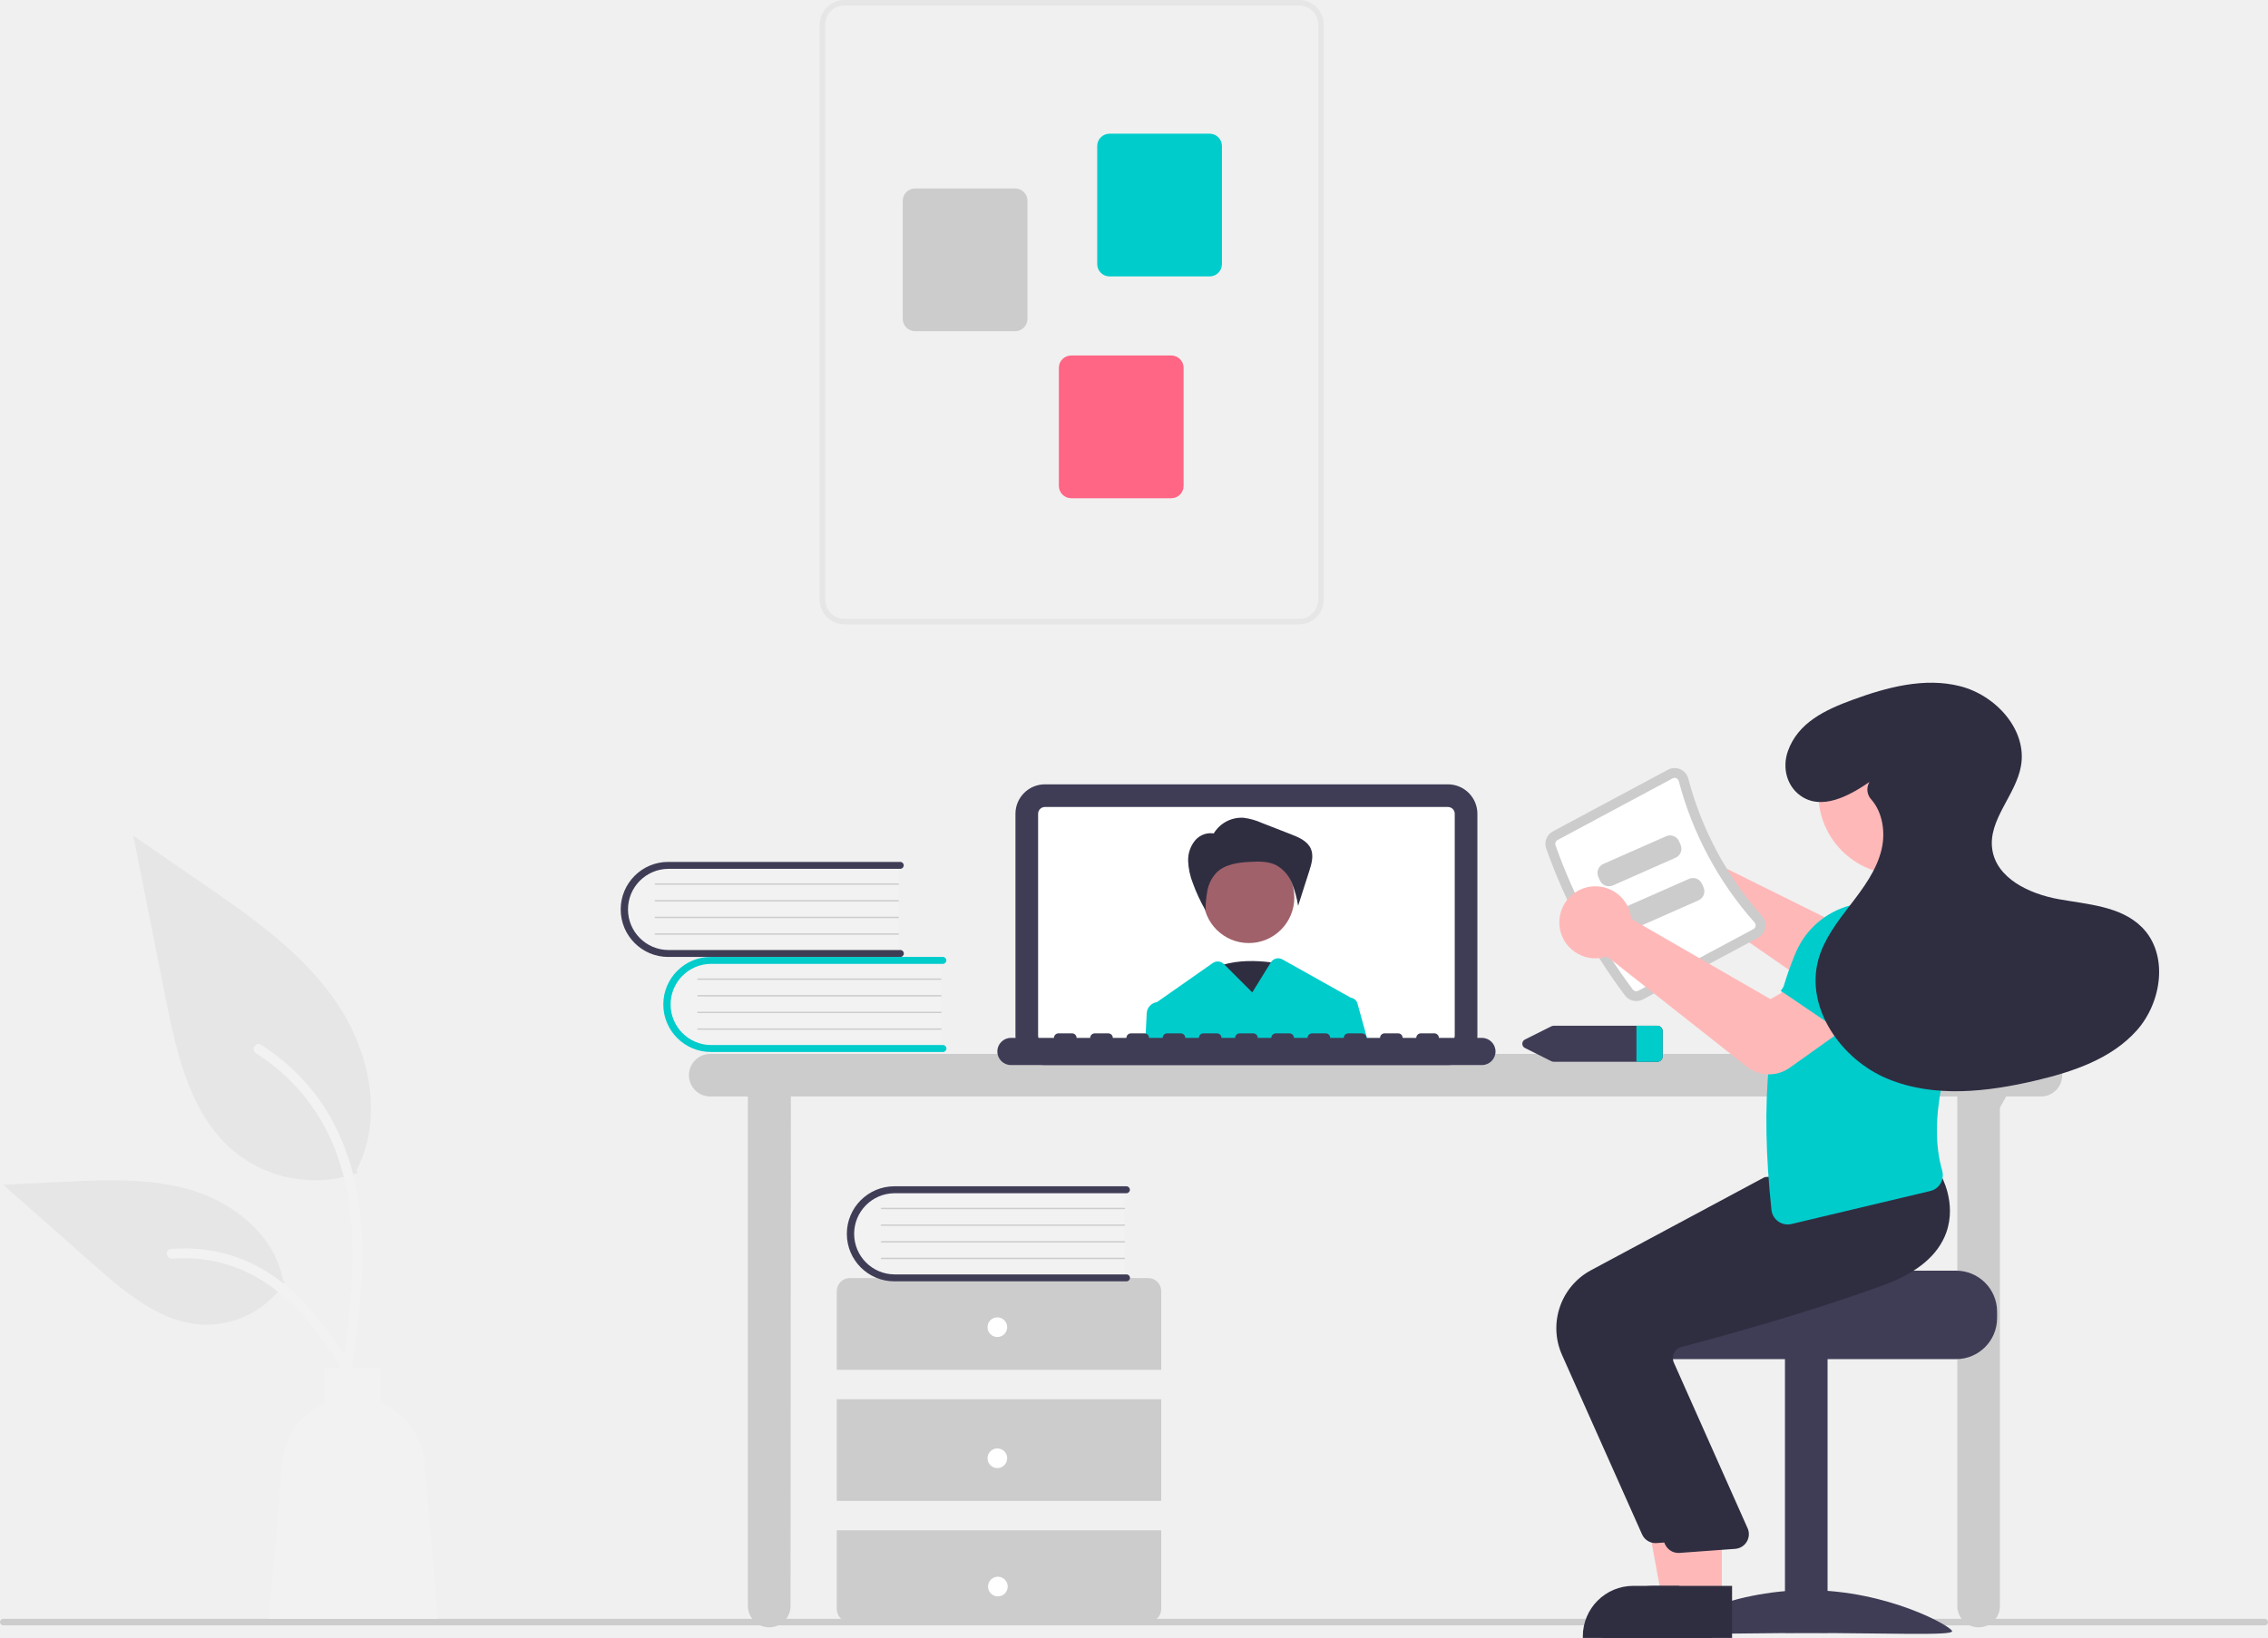
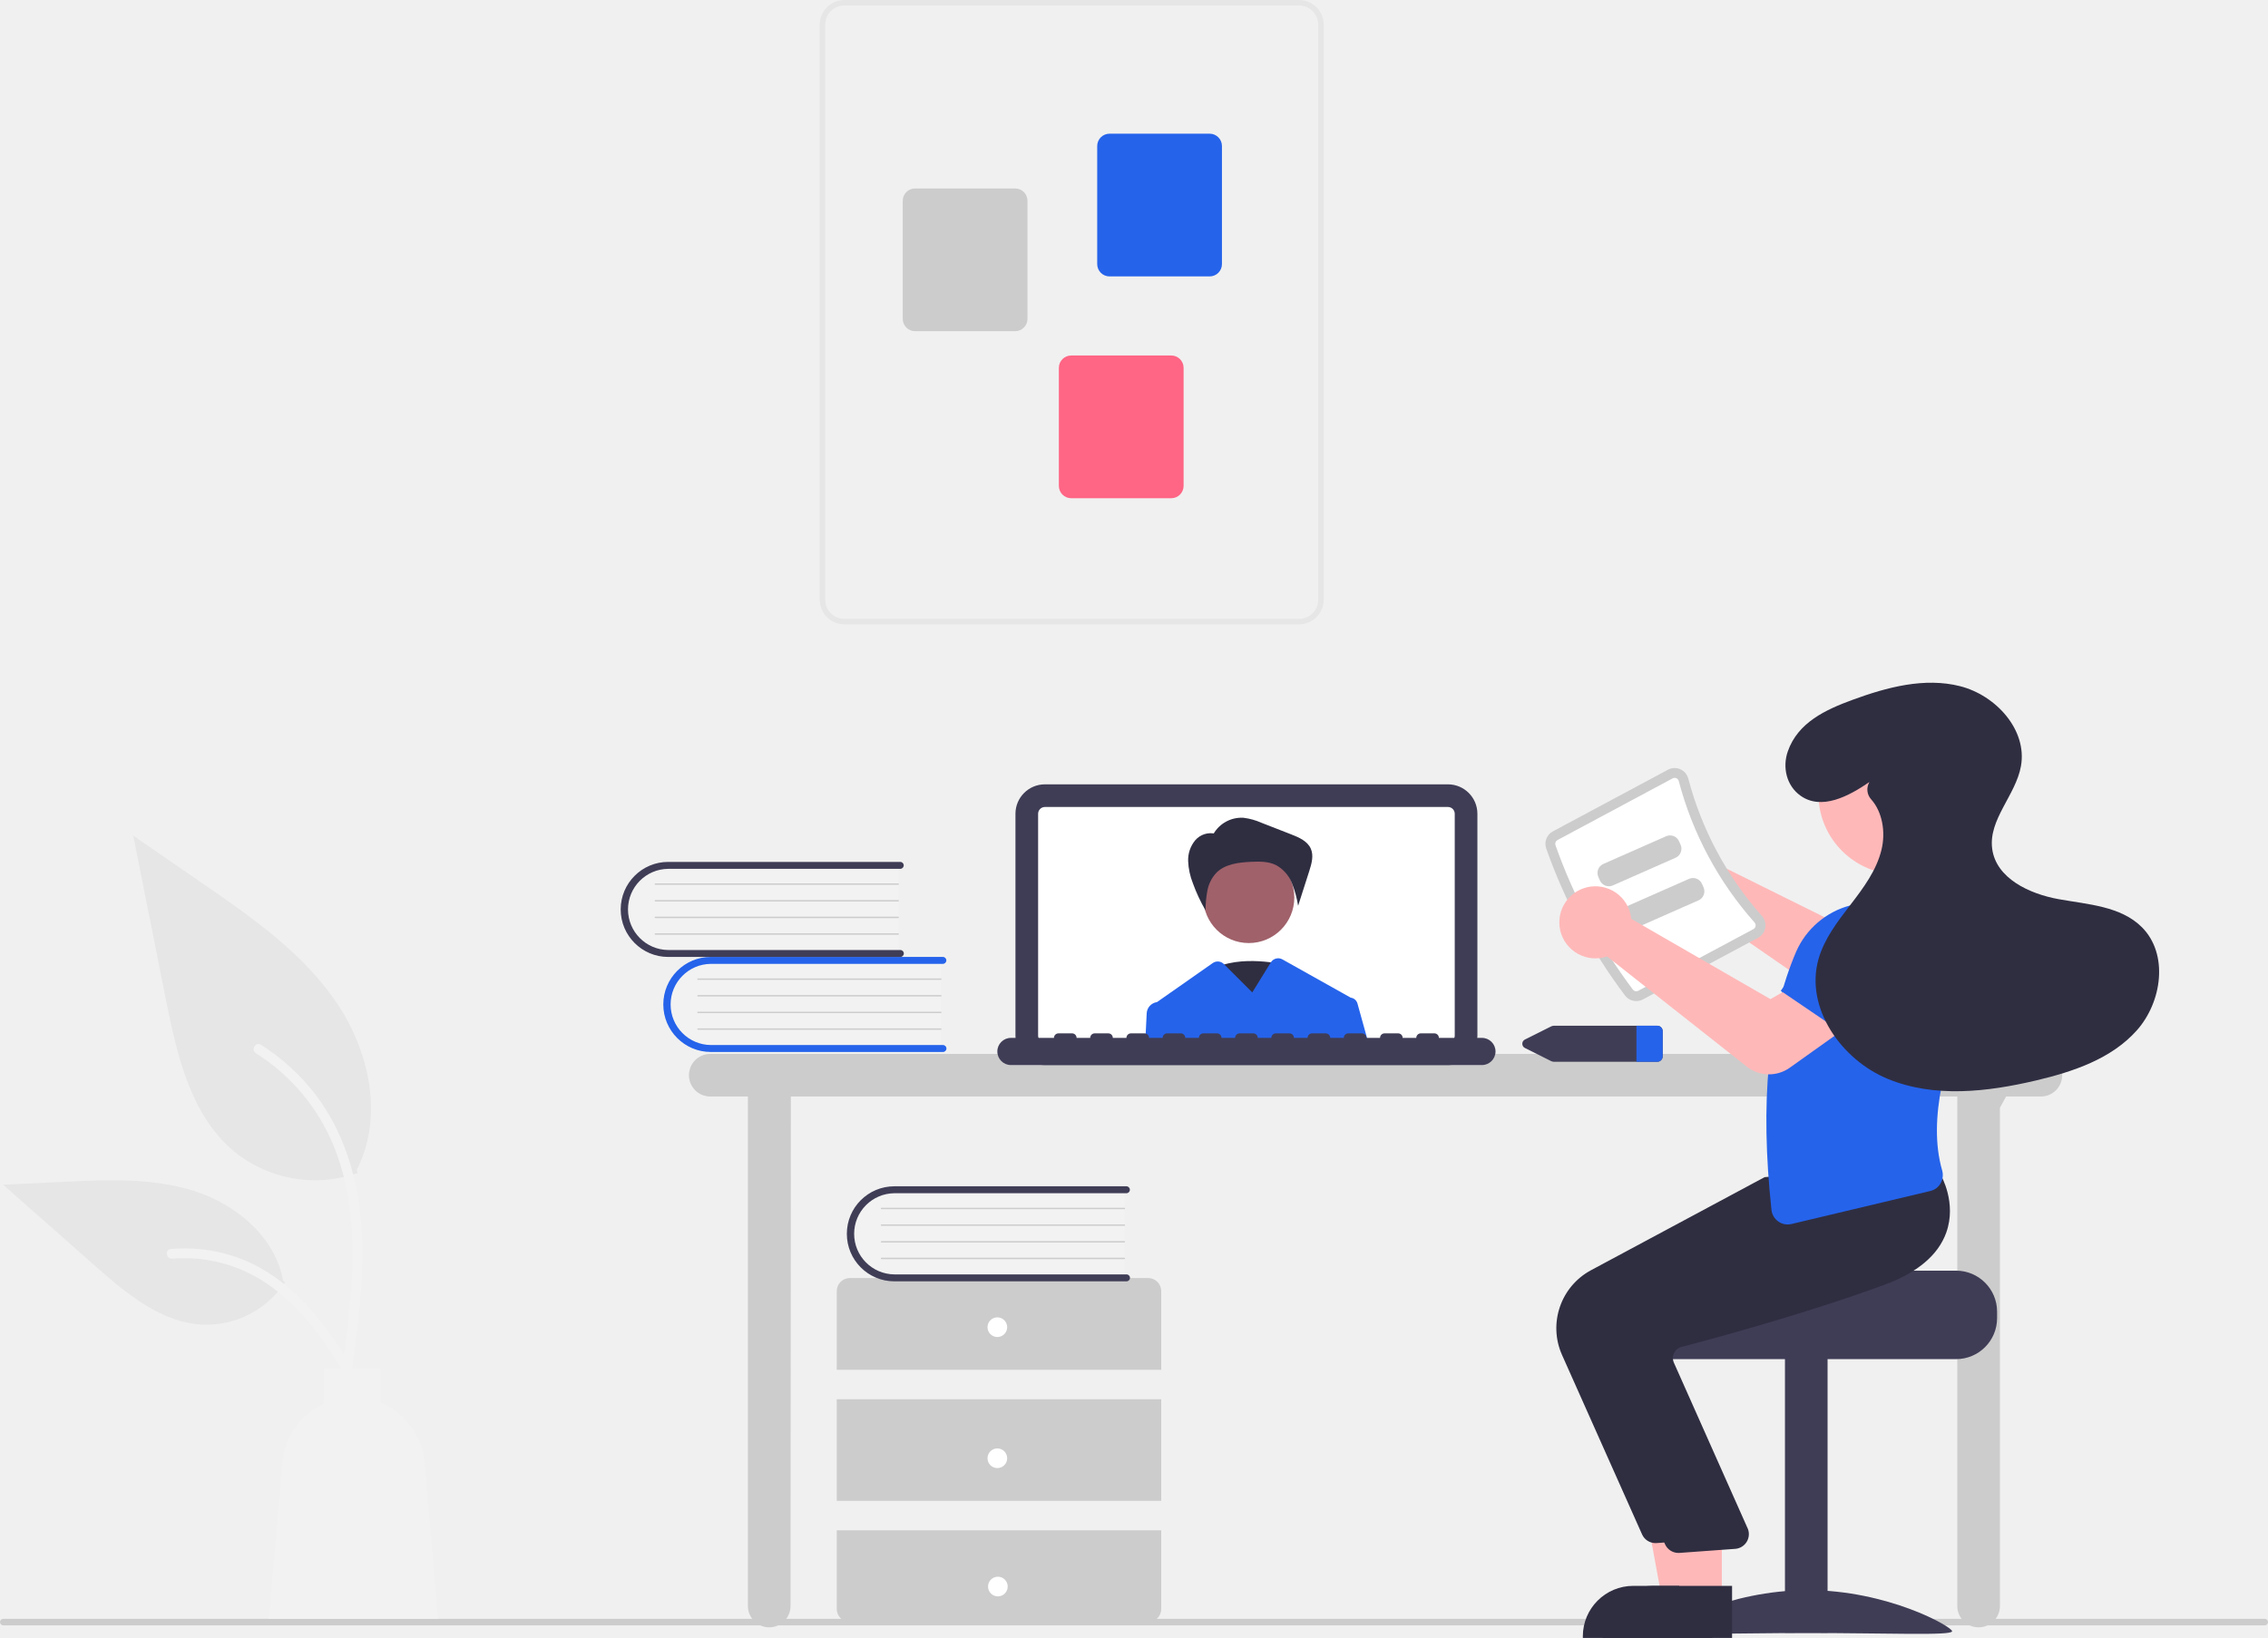
<svg xmlns="http://www.w3.org/2000/svg" width="692" height="499.877" viewBox="0 0 692 499.877" role="img" artist="Katerina Limpitsouni" source="https://undraw.co/">
  <path d="M945,696.105H255a1,1,0,0,1,0-2H945a1,1,0,0,1,0,2Z" transform="translate(-254 -200.0616)" fill="#ccc" />
  <path d="M876.704,521.703h-406a6.5,6.5,0,1,0,0,13h11.5v155.5a6.5,6.5,0,0,0,13,0l.099-155.5H851.204v155.5a6.5,6.5,0,0,0,13,0V538.13l1.891-3.427h10.609a6.5,6.5,0,1,0,0-13Z" transform="translate(-254 -200.0616)" fill="#ccc" />
  <path d="M695.794,525.105H572.812a8.992,8.992,0,0,1-8.982-8.982V448.414a8.992,8.992,0,0,1,8.982-8.982H695.794a8.992,8.992,0,0,1,8.982,8.982v67.709A8.992,8.992,0,0,1,695.794,525.105Z" transform="translate(-254 -200.0616)" fill="#3f3d56" />
  <path d="M695.793,446.345H572.813a2.074,2.074,0,0,0-2.07,2.07v67.71a2.074,2.074,0,0,0,2.07,2.07H695.793a2.074,2.074,0,0,0,2.07-2.07v-67.71A2.074,2.074,0,0,0,695.793,446.345Z" transform="translate(-254 -200.0616)" fill="#fff" />
  <path d="M644.792,494.283s-14.722-3.392-22.82,2.827,10.306,20.355,10.306,20.355Z" transform="translate(-254 -200.0616)" fill="#2f2e41" />
  <circle cx="381.024" cy="273.924" r="13.887" fill="#a0616a" />
  <path d="M624.286,454.492a9.898,9.898,0,0,1,9.126-4.856,19.397,19.397,0,0,1,5.515,1.544l9.078,3.541c2.349.916,4.922,2.039,5.941,4.345.946,2.141.24,4.613-.474,6.841l-3.397,10.593a32.246,32.246,0,0,0-1.925-6.998,10.835,10.835,0,0,0-4.704-5.364c-2.358-1.21-5.137-1.185-7.785-1.057-3.749.18-7.826.657-10.489,3.302a10.895,10.895,0,0,0-2.765,5.399,32.5,32.5,0,0,0-.58,6.112,50.669,50.669,0,0,1-3.869-8.295,20.525,20.525,0,0,1-1.438-6.715,9.444,9.444,0,0,1,2.165-6.387,6.195,6.195,0,0,1,6.231-1.961Z" transform="translate(-254 -200.0616)" fill="#2f2e41" />
-   <path d="M668.183,506.325a2.472,2.472,0,0,0-2.07-1.79.86.86,0,0,0-.1-.06L645.282,492.856a2.637,2.637,0,0,0-3.528.908l-5.67,9.18-8.54-8.54-.136-.136a2.636,2.636,0,0,0-3.376-.295l-17.038,11.931c-.03,0-.06.01-.09.01a3.633,3.633,0,0,0-3.03,3.39l-.44,8.89h68.04Z" transform="translate(-254 -200.0616)" fill="#00CCCC" />
+   <path d="M668.183,506.325a2.472,2.472,0,0,0-2.07-1.79.86.86,0,0,0-.1-.06L645.282,492.856a2.637,2.637,0,0,0-3.528.908l-5.67,9.18-8.54-8.54-.136-.136a2.636,2.636,0,0,0-3.376-.295l-17.038,11.931c-.03,0-.06.01-.09.01a3.633,3.633,0,0,0-3.03,3.39l-.44,8.89h68.04Z" transform="translate(-254 -200.0616)" fill="#2563eb" />
  <path d="M706.158,516.814H693.03a1.382,1.382,0,0,0-1.382-1.382h-4.145a1.382,1.382,0,0,0-1.382,1.382h-4.145a1.382,1.382,0,0,0-1.382-1.382H676.449a1.382,1.382,0,0,0-1.382,1.382h-4.145a1.382,1.382,0,0,0-1.382-1.382h-4.145a1.382,1.382,0,0,0-1.382,1.382h-4.145A1.382,1.382,0,0,0,658.485,515.432h-4.145a1.382,1.382,0,0,0-1.382,1.382h-4.145a1.382,1.382,0,0,0-1.382-1.382H643.285a1.382,1.382,0,0,0-1.382,1.382H637.758a1.382,1.382,0,0,0-1.382-1.382h-4.145a1.382,1.382,0,0,0-1.382,1.382h-4.145a1.382,1.382,0,0,0-1.382-1.382h-4.145a1.382,1.382,0,0,0-1.382,1.382H615.649a1.382,1.382,0,0,0-1.382-1.382h-4.145a1.382,1.382,0,0,0-1.382,1.382h-4.145a1.382,1.382,0,0,0-1.382-1.382h-4.145a1.382,1.382,0,0,0-1.382,1.382h-4.145a1.382,1.382,0,0,0-1.382-1.382h-4.145a1.382,1.382,0,0,0-1.382,1.382H582.485a1.382,1.382,0,0,0-1.382-1.382H576.958a1.382,1.382,0,0,0-1.382,1.382H562.449a4.145,4.145,0,0,0,0,8.291H706.158a4.145,4.145,0,0,0,0-8.291Z" transform="translate(-254 -200.0616)" fill="#3f3d56" />
  <path d="M541.079,492.74v27.526H472.117a13.771,13.771,0,1,1,0-27.526Z" transform="translate(-254 -200.0616)" fill="#f2f2f2" />
-   <path d="M542.773,520.054a1.059,1.059,0,0,1-1.059,1.059h-70.826a14.504,14.504,0,1,1,0-29.008h70.826a1.059,1.059,0,0,1,0,2.117h-70.826a12.387,12.387,0,0,0,0,24.773h70.826A1.059,1.059,0,0,1,542.773,520.054Z" transform="translate(-254 -200.0616)" fill="#00CCCC" />
+   <path d="M542.773,520.054a1.059,1.059,0,0,1-1.059,1.059h-70.826a14.504,14.504,0,1,1,0-29.008h70.826a1.059,1.059,0,0,1,0,2.117h-70.826a12.387,12.387,0,0,0,0,24.773h70.826A1.059,1.059,0,0,1,542.773,520.054Z" transform="translate(-254 -200.0616)" fill="#2563eb" />
  <path d="M541.079,499.092H466.971a.212.212,0,1,1,0-.423h74.108a.212.212,0,0,1,0,.423Z" transform="translate(-254 -200.0616)" fill="#ccc" />
  <path d="M541.079,504.174H466.971a.212.212,0,1,1,0-.423h74.108a.212.212,0,0,1,0,.423Z" transform="translate(-254 -200.0616)" fill="#ccc" />
  <path d="M541.079,509.255H466.971a.212.212,0,1,1,0-.423h74.108a.212.212,0,0,1,0,.423Z" transform="translate(-254 -200.0616)" fill="#ccc" />
  <path d="M541.079,514.337H466.971a.212.212,0,1,1,0-.423h74.108a.212.212,0,0,1,0,.423Z" transform="translate(-254 -200.0616)" fill="#ccc" />
  <path d="M528.079,463.74v27.526H459.117a13.771,13.771,0,1,1,0-27.526Z" transform="translate(-254 -200.0616)" fill="#f2f2f2" />
  <path d="M529.773,491.054a1.059,1.059,0,0,1-1.059,1.059h-70.826a14.504,14.504,0,1,1,0-29.008h70.826a1.059,1.059,0,0,1,0,2.117h-70.826a12.387,12.387,0,0,0,0,24.773h70.826A1.059,1.059,0,0,1,529.773,491.054Z" transform="translate(-254 -200.0616)" fill="#3f3d56" />
  <path d="M528.079,470.092H453.971a.212.212,0,1,1,0-.423h74.108a.212.212,0,0,1,0,.423Z" transform="translate(-254 -200.0616)" fill="#ccc" />
  <path d="M528.079,475.174H453.971a.212.212,0,1,1,0-.423h74.108a.212.212,0,0,1,0,.423Z" transform="translate(-254 -200.0616)" fill="#ccc" />
  <path d="M528.079,480.255H453.971a.212.212,0,1,1,0-.423h74.108a.212.212,0,0,1,0,.423Z" transform="translate(-254 -200.0616)" fill="#ccc" />
  <path d="M528.079,485.337H453.971a.212.212,0,1,1,0-.423h74.108a.212.212,0,0,1,0,.423Z" transform="translate(-254 -200.0616)" fill="#ccc" />
  <path d="M608.303,618.105v-24a4,4,0,0,0-4-4h-91a4,4,0,0,0-4,4v24Z" transform="translate(-254 -200.0616)" fill="#ccc" />
  <rect x="255.303" y="427.043" width="99" height="31" fill="#ccc" />
  <path d="M509.303,667.105v24a4,4,0,0,0,4,4h91a4,4,0,0,0,4-4v-24Z" transform="translate(-254 -200.0616)" fill="#ccc" />
  <circle cx="304.303" cy="405.043" r="3" fill="#fff" />
  <circle cx="304.303" cy="445.043" r="3" fill="#fff" />
  <circle cx="304.464" cy="484.196" r="3" fill="#fff" />
  <path d="M597.079,562.74v27.526H528.117a13.771,13.771,0,1,1,0-27.526Z" transform="translate(-254 -200.0616)" fill="#f2f2f2" />
  <path d="M598.773,590.054a1.059,1.059,0,0,1-1.059,1.059h-70.826a14.504,14.504,0,1,1,0-29.008h70.826a1.059,1.059,0,0,1,0,2.117h-70.826a12.387,12.387,0,0,0,0,24.773h70.826A1.059,1.059,0,0,1,598.773,590.054Z" transform="translate(-254 -200.0616)" fill="#3f3d56" />
  <path d="M597.079,569.092H522.971a.212.212,0,1,1,0-.423h74.108a.212.212,0,0,1,0,.423Z" transform="translate(-254 -200.0616)" fill="#ccc" />
  <path d="M597.079,574.174H522.971a.212.212,0,1,1,0-.423h74.108a.212.212,0,0,1,0,.423Z" transform="translate(-254 -200.0616)" fill="#ccc" />
  <path d="M597.079,579.255H522.971a.212.212,0,1,1,0-.423h74.108a.212.212,0,0,1,0,.423Z" transform="translate(-254 -200.0616)" fill="#ccc" />
  <path d="M597.079,584.337H522.971a.212.212,0,1,1,0-.423h74.108a.212.212,0,0,1,0,.423Z" transform="translate(-254 -200.0616)" fill="#ccc" />
  <path d="M504.11,383.083v-175.5a7.53,7.53,0,0,1,7.521-7.521H650.36a7.53,7.53,0,0,1,7.521,7.521v175.5a7.53,7.53,0,0,1-7.521,7.521H511.632A7.53,7.53,0,0,1,504.11,383.083Zm7.521-181.35a5.857,5.857,0,0,0-5.85,5.85v175.5a5.857,5.857,0,0,0,5.85,5.85H650.36a5.857,5.857,0,0,0,5.85-5.85v-175.5a5.857,5.857,0,0,0-5.85-5.85Z" transform="translate(-254 -200.0616)" fill="#e6e6e6" />
-   <path d="M588.775,280.659V244.624a3.765,3.765,0,0,1,3.761-3.761h30.537a3.765,3.765,0,0,1,3.761,3.761v36.036a3.765,3.765,0,0,1-3.761,3.761h-30.537A3.765,3.765,0,0,1,588.775,280.659Z" transform="translate(-254 -200.0616)" fill="#00CCCC" />
+   <path d="M588.775,280.659V244.624a3.765,3.765,0,0,1,3.761-3.761h30.537a3.765,3.765,0,0,1,3.761,3.761v36.036a3.765,3.765,0,0,1-3.761,3.761h-30.537A3.765,3.765,0,0,1,588.775,280.659Z" transform="translate(-254 -200.0616)" fill="#2563eb" />
  <path d="M529.44,297.374V261.338a3.765,3.765,0,0,1,3.761-3.761h30.537a3.765,3.765,0,0,1,3.761,3.761v36.036a3.765,3.765,0,0,1-3.761,3.761h-30.537A3.765,3.765,0,0,1,529.44,297.374Z" transform="translate(-254 -200.0616)" fill="#ccc" />
  <path d="M577.075,348.352V312.317a3.765,3.765,0,0,1,3.761-3.761h30.537a3.765,3.765,0,0,1,3.761,3.761v36.036a3.765,3.765,0,0,1-3.761,3.761h-30.537A3.765,3.765,0,0,1,577.075,348.352Z" transform="translate(-254 -200.0616)" fill="#ff6584" />
  <path d="M759.563,513.105H728.143a1.941,1.941,0,0,0-.86.2l-7.93,3.97a1.445,1.445,0,0,0,0,2.66l7.93,3.97a1.941,1.941,0,0,0,.86.2h31.42a1.649,1.649,0,0,0,1.74-1.53v-7.94A1.649,1.649,0,0,0,759.563,513.105Z" transform="translate(-254 -200.0616)" fill="#3f3d56" />
-   <path d="M761.303,514.635v7.94a1.649,1.649,0,0,1-1.74,1.53h-6.26v-11h6.26A1.649,1.649,0,0,1,761.303,514.635Z" transform="translate(-254 -200.0616)" fill="#00CCCC" />
+   <path d="M761.303,514.635v7.94a1.649,1.649,0,0,1-1.74,1.53h-6.26v-11h6.26A1.649,1.649,0,0,1,761.303,514.635Z" transform="translate(-254 -200.0616)" fill="#2563eb" />
  <path d="M759.327,453.705a11.003,11.003,0,0,1,14.89,6.915,10.588,10.588,0,0,1,.32,1.435l43.938,21.788,10.168-6.739,12.652,14.565L825.769,504.279a11.149,11.149,0,0,1-13.301.513l-44.579-30.828a10.511,10.511,0,0,1-1.015.37,11.003,11.003,0,0,1-14.01-8.561,10.708,10.708,0,0,1-.163-1.34A11.036,11.036,0,0,1,759.327,453.705Z" transform="translate(-254 -200.0616)" fill="#ffb8b8" />
  <path d="M850.841,587.853H802.831c0,1.38-49.48,2.5-49.48,2.5a12.86,12.86,0,0,0-2.11,2,12.41,12.41,0,0,0-2.9,8v2a12.505,12.505,0,0,0,12.5,12.5h90a12.511,12.511,0,0,0,12.5-12.5v-2A12.517,12.517,0,0,0,850.841,587.853Z" transform="translate(-254 -200.0616)" fill="#3f3d56" />
  <rect x="798.617" y="614.357" width="13" height="84" transform="translate(1356.235 1112.652) rotate(-180)" fill="#3f3d56" />
  <path d="M761.617,697.9c0,1.405,19.699.543,44,.543s44,.861,44-.543-19.699-12.543-44-12.543S761.617,696.495,761.617,697.9Z" transform="translate(-254 -200.0616)" fill="#3f3d56" />
  <polygon points="519.353 487.993 507.094 487.992 501.261 456.195 519.355 456.196 519.353 487.993" fill="#ffb8b8" />
  <path d="M776.48,699.938l-39.531-.001v-.5a15.386,15.386,0,0,1,15.386-15.386h.001l24.144.001Z" transform="translate(-254 -200.0616)" fill="#2f2e41" />
  <path d="M755.017,668.337,730.576,613.529a20.086,20.086,0,0,1,8.819-25.784l53.013-28.428,24.191-2.058,22.315-2.028.161.272c.206.348,5.004,8.635,1.76,17.722-2.46,6.893-8.859,12.276-19.019,16.002-23.714,8.695-51.109,16.127-61.786,18.918a3.451,3.451,0,0,0-2.211,1.76,3.498,3.498,0,0,0-.196,2.799l22.707,51.015a4.5,4.5,0,0,1-3.809,6.029L759.553,670.983q-.216.021-.43.021A4.497,4.497,0,0,1,755.017,668.337Z" transform="translate(-254 -200.0616)" fill="#2f2e41" />
  <polygon points="525.353 487.993 513.094 487.992 507.261 456.195 525.355 456.196 525.353 487.993" fill="#ffb8b8" />
  <path d="M782.48,699.938l-39.531-.001v-.5a15.386,15.386,0,0,1,15.386-15.386h.001l24.144.001Z" transform="translate(-254 -200.0616)" fill="#2f2e41" />
  <path d="M762.017,671.337,737.576,616.529a20.086,20.086,0,0,1,8.819-25.784l53.013-28.428,24.191-2.058,22.315-2.028.161.272c.206.348,5.004,8.635,1.76,17.722-2.46,6.893-8.859,12.276-19.019,16.002-23.714,8.695-51.109,16.127-61.786,18.918a3.451,3.451,0,0,0-2.211,1.76,3.498,3.498,0,0,0-.196,2.799l22.707,51.015a4.5,4.5,0,0,1-3.809,6.029L766.553,673.983q-.216.021-.43.021A4.497,4.497,0,0,1,762.017,671.337Z" transform="translate(-254 -200.0616)" fill="#2f2e41" />
  <path d="M749.835,503.906a167.506,167.506,0,0,1-24.075-44.932,4.303,4.303,0,0,1,2.032-5.179l35.145-18.832a4.247,4.247,0,0,1,3.726-.151,4.319,4.319,0,0,1,2.461,2.884,102.328,102.328,0,0,0,22.446,41.891,4.318,4.318,0,0,1,1.038,3.647,4.247,4.247,0,0,1-2.189,3.018L755.272,505.083A4.303,4.303,0,0,1,749.835,503.906Z" transform="translate(-254 -200.0616)" fill="#ccc" />
  <path d="M752.233,502.104a1.299,1.299,0,0,0,1.622.335l35.146-18.832a1.246,1.246,0,0,0,.653-.897,1.318,1.318,0,0,0-.325-1.128,105.34,105.34,0,0,1-23.107-43.125,1.319,1.319,0,0,0-.758-.895,1.247,1.247,0,0,0-1.11.046L729.208,456.439a1.298,1.298,0,0,0-.62,1.537,164.507,164.507,0,0,0,23.645,44.127Z" transform="translate(-254 -200.0616)" fill="#fff" />
-   <path d="M866.593,498.883l-27.525,10.459-6.72-18.667a11.168,11.168,0,0,1,5.002-13.499l0,0a11.168,11.168,0,0,1,14.262,2.784Z" transform="translate(-254 -200.0616)" fill="#00CCCC" />
-   <path d="M796.583,572.843a4.999,4.999,0,0,1-2.083-3.549c-3.525-32.91-1.07-58.664,7.506-78.735a24.992,24.992,0,0,1,16.567-14.18l22.25-1.123.115.056A26.005,26.005,0,0,1,855.156,502.9c-7.156,18.863-13.148,38.503-8.579,54.346a5.122,5.122,0,0,1-.484,3.983,4.884,4.884,0,0,1-3.116,2.309L800.599,573.62a4.964,4.964,0,0,1-4.017-.777Z" transform="translate(-254 -200.0616)" fill="#00CCCC" />
+   <path d="M866.593,498.883l-27.525,10.459-6.72-18.667a11.168,11.168,0,0,1,5.002-13.499l0,0a11.168,11.168,0,0,1,14.262,2.784Z" transform="translate(-254 -200.0616)" fill="#2563eb" />
+   <path d="M796.583,572.843a4.999,4.999,0,0,1-2.083-3.549c-3.525-32.91-1.07-58.664,7.506-78.735a24.992,24.992,0,0,1,16.567-14.18l22.25-1.123.115.056A26.005,26.005,0,0,1,855.156,502.9c-7.156,18.863-13.148,38.503-8.579,54.346a5.122,5.122,0,0,1-.484,3.983,4.884,4.884,0,0,1-3.116,2.309L800.599,573.62a4.964,4.964,0,0,1-4.017-.777Z" transform="translate(-254 -200.0616)" fill="#2563eb" />
  <circle cx="579.396" cy="242.323" r="24.561" fill="#ffb8b8" />
  <path d="M765.243,461.838l-19.142,8.45a3.003,3.003,0,0,1-3.956-1.533l-.473-1.073a3.003,3.003,0,0,1,1.533-3.956l19.142-8.45a3.003,3.003,0,0,1,3.956,1.533l.473,1.073A3.003,3.003,0,0,1,765.243,461.838Z" transform="translate(-254 -200.0616)" fill="#ccc" />
  <path d="M772.243,474.838l-19.142,8.45a3.003,3.003,0,0,1-3.956-1.533l-.473-1.073a3.003,3.003,0,0,1,1.533-3.956l19.142-8.45a3.003,3.003,0,0,1,3.956,1.533l.473,1.073A3.003,3.003,0,0,1,772.243,474.838Z" transform="translate(-254 -200.0616)" fill="#ccc" />
  <path d="M787.005,525.615l-42.674-33.666a10.517,10.517,0,0,1-1.036.306,11.027,11.027,0,0,1-8.818-1.691,10.913,10.913,0,0,1-4.626-7.733,11.023,11.023,0,0,1,7.209-11.638,11.004,11.004,0,0,1,14.426,7.837,10.571,10.571,0,0,1,.229,1.452L794.196,504.989l10.572-6.086,11.711,15.332-16.414,11.699a10.942,10.942,0,0,1-13.06-.318Z" transform="translate(-254 -200.0616)" fill="#ffb8b8" />
-   <path d="M821.686,519.009l-24.349-16.557,11.443-16.207a11.168,11.168,0,0,1,13.929-3.64l0,0a11.168,11.168,0,0,1,5.894,13.283Z" transform="translate(-254 -200.0616)" fill="#00CCCC" />
+   <path d="M821.686,519.009l-24.349-16.557,11.443-16.207a11.168,11.168,0,0,1,13.929-3.64l0,0a11.168,11.168,0,0,1,5.894,13.283Z" transform="translate(-254 -200.0616)" fill="#2563eb" />
  <path d="M824.391,438.727c-6.313,4.321-14.601,8.762-21.049,4.161-4.234-3.021-5.567-8.615-3.851-13.525,3.087-8.829,11.569-12.715,19.681-15.695,10.544-3.873,22.026-6.954,32.911-4.181s20.506,13.313,18.541,24.373c-1.58,8.894-9.97,16.295-8.779,25.25,1.199,9.012,11.334,13.756,20.281,15.367s18.96,2.128,25.391,8.555c8.203,8.199,6.155,22.853-1.564,31.51s-19.367,12.58-30.654,15.248c-14.955,3.534-31.129,5.392-45.332-.474s-25.256-21.654-21.141-36.46c1.738-6.254,5.832-11.539,9.789-16.685s7.963-10.526,9.472-16.839c1.258-5.261.327-11.369-3.162-15.315a4.437,4.437,0,0,1-.594-5.186Z" transform="translate(-254 -200.0616)" fill="#2f2e41" />
  <path d="M363.072,558.06a39.063,39.063,0,0,1-37.721-6.645c-13.212-11.089-17.354-29.359-20.725-46.275q-4.985-25.018-9.969-50.036l20.872,14.371c15.01,10.335,30.357,21.001,40.75,35.971s14.929,35.405,6.579,51.603" transform="translate(-254 -200.0616)" fill="#e6e6e6" />
  <path d="M361.288,618.639c2.112-15.387,4.285-30.973,2.803-46.525-1.316-13.812-5.53-27.303-14.109-38.364A63.82,63.82,0,0,0,333.608,518.912c-1.637-1.034-3.144,1.561-1.514,2.59A60.672,60.672,0,0,1,356.093,550.459c5.225,13.289,6.064,27.776,5.164,41.893-.544,8.537-1.698,17.019-2.861,25.489a1.554,1.554,0,0,0,1.048,1.845,1.509,1.509,0,0,0,1.845-1.048Z" transform="translate(-254 -200.0616)" fill="#f2f2f2" />
  <path d="M340.941,591.41a28.755,28.755,0,0,1-25.055,12.931c-12.683-.602-23.257-9.454-32.775-17.858l-28.153-24.857,18.633-.892c13.4-.641,27.145-1.239,39.908,2.893s24.533,14.077,26.867,27.287" transform="translate(-254 -200.0616)" fill="#e6e6e6" />
  <path d="M367.258,627.484c-10.168-17.991-21.961-37.986-43.035-44.377a48.022,48.022,0,0,0-18.101-1.869c-1.922.166-1.442,3.128.476,2.963a44.614,44.614,0,0,1,28.886,7.642c8.145,5.544,14.487,13.252,19.854,21.425,3.288,5.007,6.233,10.226,9.178,15.438.941,1.666,3.693.463,2.74-1.222Z" transform="translate(-254 -200.0616)" fill="#f2f2f2" />
  <path d="M383.55,646.421A21.774,21.774,0,0,0,370.207,628.184v-10.401H352.762v10.729a21.763,21.763,0,0,0-12.616,17.909l-4.102,47.684h51.608Z" transform="translate(-254 -200.0616)" fill="#f2f2f2" />
</svg>
